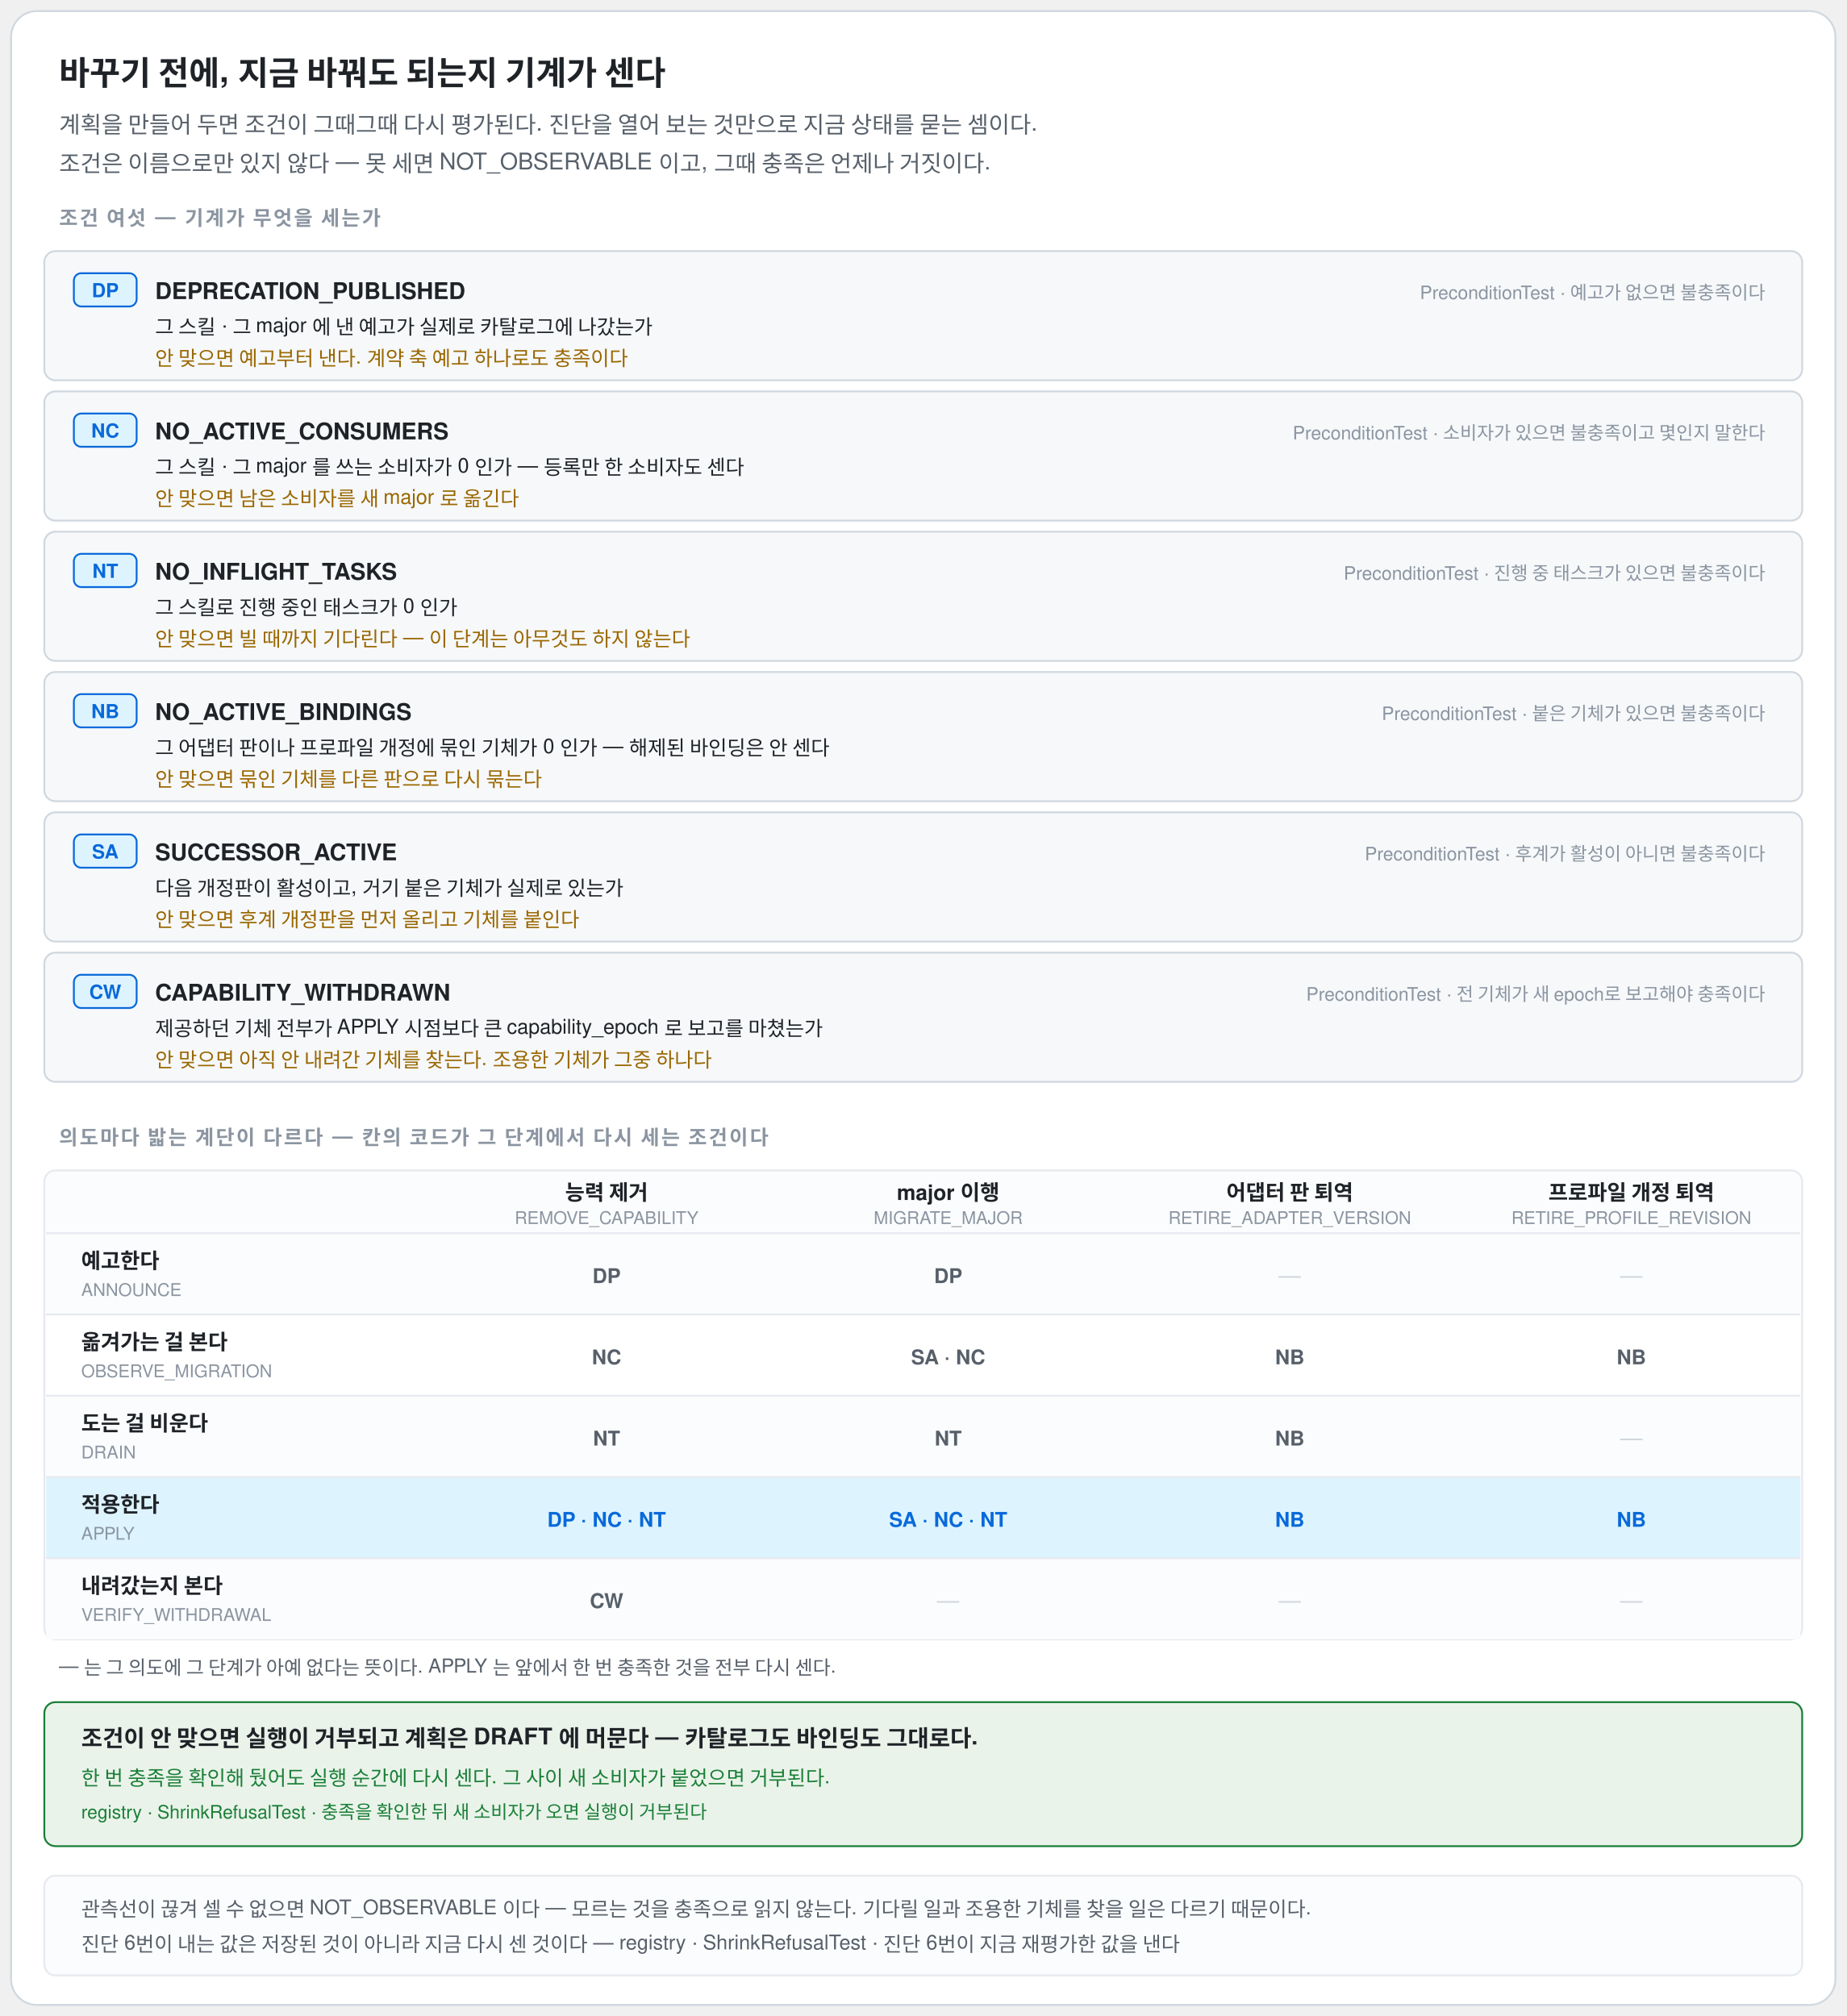
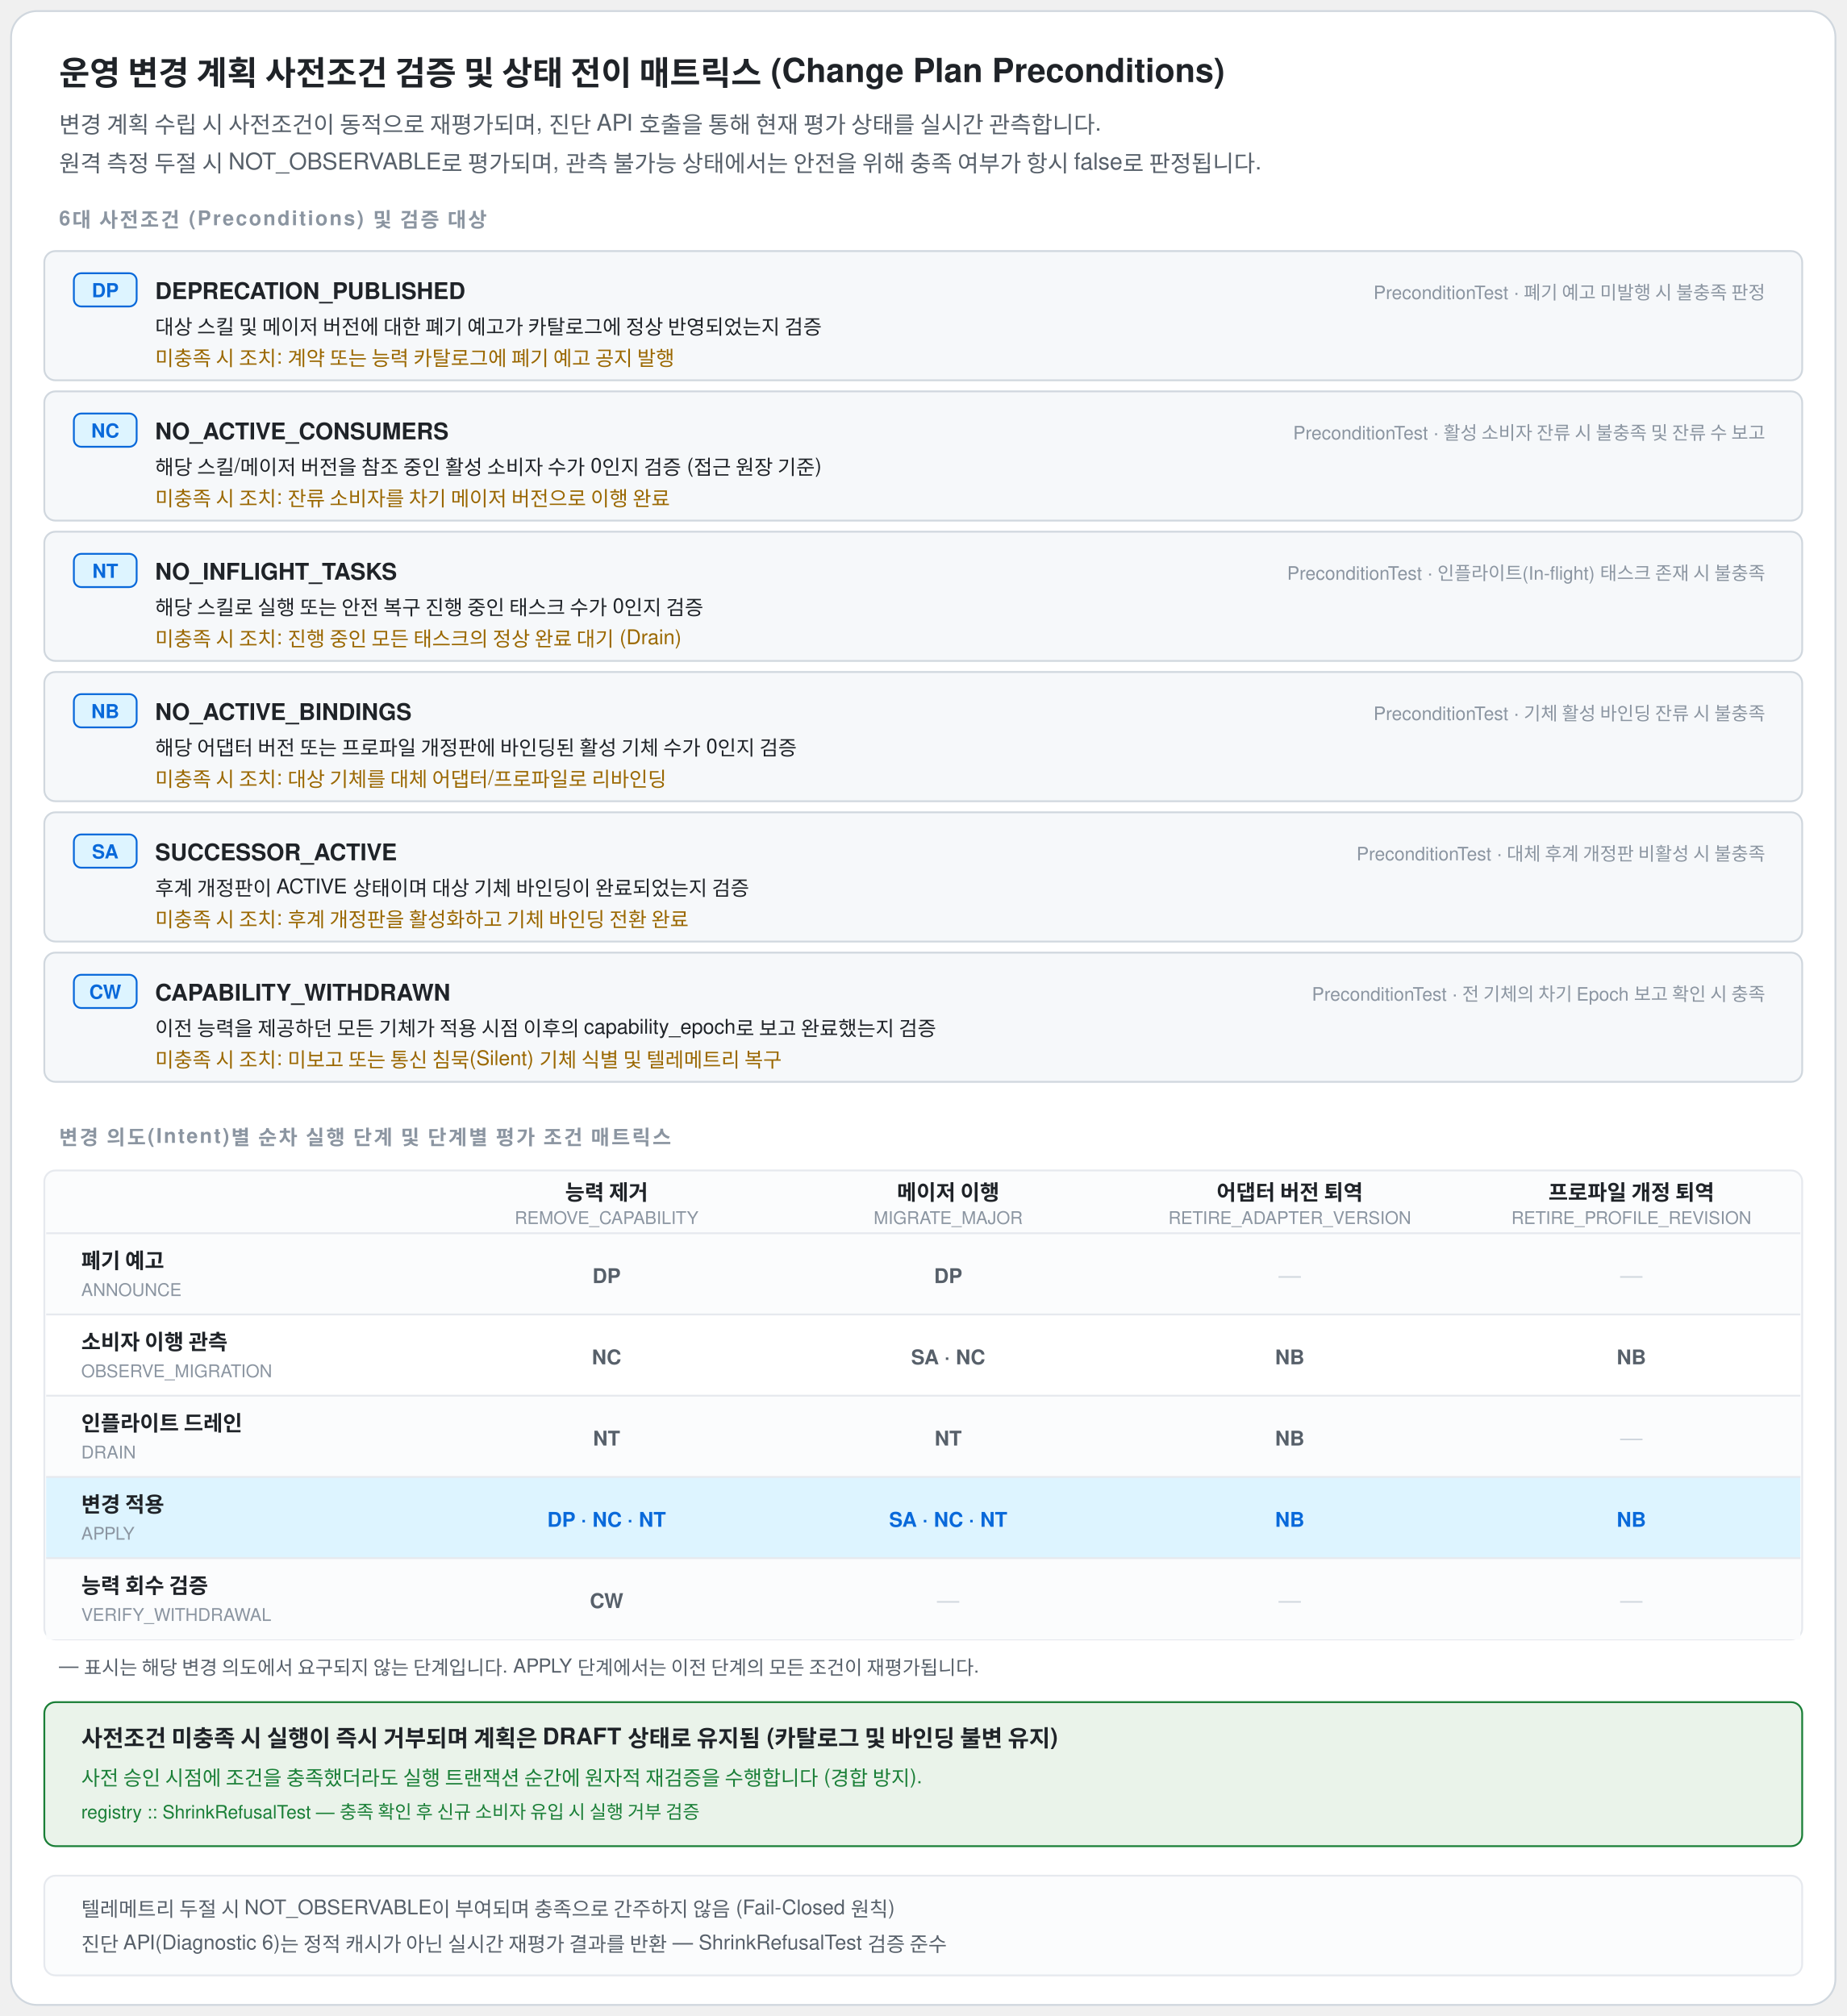
<svg xmlns="http://www.w3.org/2000/svg" width="1000" height="1092" viewBox="0 0 1000 1092" font-family="Malgun Gothic,Apple SD Gothic Neo,Noto Sans KR,Segoe UI,-apple-system,Helvetica,Arial,sans-serif">
  <rect x="6" y="6" width="988" height="1080" rx="14" fill="#ffffff" stroke="#d0d7de" />
-   <text x="32" y="46" font-size="18" font-weight="600" fill="#1f2328">바꾸기 전에, 지금 바꿔도 되는지 기계가 센다</text>
-   <text x="32" y="72" font-size="12.5" fill="#57606a">계획을 만들어 두면 조건이 그때그때 다시 평가된다. 진단을 열어 보는 것만으로 지금 상태를 묻는 셈이다.</text>
-   <text x="32" y="93" font-size="12.5" fill="#57606a">조건은 이름으로만 있지 않다 — 못 세면 NOT_OBSERVABLE 이고, 그때 충족은 언제나 거짓이다.</text>
-   <text x="32" y="122" font-size="11" font-weight="700" letter-spacing="1" fill="#8b95a1">조건 여섯 — 기계가 무엇을 세는가</text>
+   <text x="32" y="46" font-size="18" font-weight="600" fill="#1f2328">운영 변경 계획 사전조건 검증 및 상태 전이 매트릭스 (Change Plan Preconditions)</text>
+   <text x="32" y="72" font-size="12.5" fill="#57606a">변경 계획 수립 시 사전조건이 동적으로 재평가되며, 진단 API 호출을 통해 현재 평가 상태를 실시간 관측합니다.</text>
+   <text x="32" y="93" font-size="12.5" fill="#57606a">원격 측정 두절 시 NOT_OBSERVABLE로 평가되며, 관측 불가능 상태에서는 안전을 위해 충족 여부가 항시 false로 판정됩니다.</text>
+   <text x="32" y="122" font-size="11" font-weight="700" letter-spacing="1" fill="#8b95a1">6대 사전조건 (Preconditions) 및 검증 대상</text>
  <rect x="24" y="136" width="952" height="70" rx="6" fill="#f6f8fa" stroke="#d0d7de" />
  <rect x="40" y="148" width="34" height="18" rx="4" fill="#ddf4ff" stroke="#0969da" />
  <text x="57" y="161" font-size="10.5" font-weight="700" text-anchor="middle" fill="#0969da">DP</text>
  <text x="84" y="162" font-size="12.5" font-weight="600" fill="#1f2328">DEPRECATION_PUBLISHED</text>
-   <text x="956" y="162" font-size="10" text-anchor="end" fill="#8b95a1">PreconditionTest · 예고가 없으면 불충족이다</text>
-   <text x="84" y="181" font-size="11" fill="#1f2328">그 스킬 · 그 major 에 낸 예고가 실제로 카탈로그에 나갔는가</text>
-   <text x="84" y="198" font-size="11" fill="#9a6700">안 맞으면  예고부터 낸다. 계약 축 예고 하나로도 충족이다</text>
+   <text x="956" y="162" font-size="10" text-anchor="end" fill="#8b95a1">PreconditionTest · 폐기 예고 미발행 시 불충족 판정</text>
+   <text x="84" y="181" font-size="11" fill="#1f2328">대상 스킬 및 메이저 버전에 대한 폐기 예고가 카탈로그에 정상 반영되었는지 검증</text>
+   <text x="84" y="198" font-size="11" fill="#9a6700">미충족 시 조치: 계약 또는 능력 카탈로그에 폐기 예고 공지 발행</text>
  <rect x="24" y="212" width="952" height="70" rx="6" fill="#f6f8fa" stroke="#d0d7de" />
  <rect x="40" y="224" width="34" height="18" rx="4" fill="#ddf4ff" stroke="#0969da" />
  <text x="57" y="237" font-size="10.5" font-weight="700" text-anchor="middle" fill="#0969da">NC</text>
  <text x="84" y="238" font-size="12.5" font-weight="600" fill="#1f2328">NO_ACTIVE_CONSUMERS</text>
-   <text x="956" y="238" font-size="10" text-anchor="end" fill="#8b95a1">PreconditionTest · 소비자가 있으면 불충족이고 몇인지 말한다</text>
-   <text x="84" y="257" font-size="11" fill="#1f2328">그 스킬 · 그 major 를 쓰는 소비자가 0 인가 — 등록만 한 소비자도 센다</text>
-   <text x="84" y="274" font-size="11" fill="#9a6700">안 맞으면  남은 소비자를 새 major 로 옮긴다</text>
+   <text x="956" y="238" font-size="10" text-anchor="end" fill="#8b95a1">PreconditionTest · 활성 소비자 잔류 시 불충족 및 잔류 수 보고</text>
+   <text x="84" y="257" font-size="11" fill="#1f2328">해당 스킬/메이저 버전을 참조 중인 활성 소비자 수가 0인지 검증 (접근 원장 기준)</text>
+   <text x="84" y="274" font-size="11" fill="#9a6700">미충족 시 조치: 잔류 소비자를 차기 메이저 버전으로 이행 완료</text>
  <rect x="24" y="288" width="952" height="70" rx="6" fill="#f6f8fa" stroke="#d0d7de" />
  <rect x="40" y="300" width="34" height="18" rx="4" fill="#ddf4ff" stroke="#0969da" />
  <text x="57" y="313" font-size="10.5" font-weight="700" text-anchor="middle" fill="#0969da">NT</text>
  <text x="84" y="314" font-size="12.5" font-weight="600" fill="#1f2328">NO_INFLIGHT_TASKS</text>
-   <text x="956" y="314" font-size="10" text-anchor="end" fill="#8b95a1">PreconditionTest · 진행 중 태스크가 있으면 불충족이다</text>
-   <text x="84" y="333" font-size="11" fill="#1f2328">그 스킬로 진행 중인 태스크가 0 인가</text>
-   <text x="84" y="350" font-size="11" fill="#9a6700">안 맞으면  빌 때까지 기다린다 — 이 단계는 아무것도 하지 않는다</text>
+   <text x="956" y="314" font-size="10" text-anchor="end" fill="#8b95a1">PreconditionTest · 인플라이트(In-flight) 태스크 존재 시 불충족</text>
+   <text x="84" y="333" font-size="11" fill="#1f2328">해당 스킬로 실행 또는 안전 복구 진행 중인 태스크 수가 0인지 검증</text>
+   <text x="84" y="350" font-size="11" fill="#9a6700">미충족 시 조치: 진행 중인 모든 태스크의 정상 완료 대기 (Drain)</text>
  <rect x="24" y="364" width="952" height="70" rx="6" fill="#f6f8fa" stroke="#d0d7de" />
  <rect x="40" y="376" width="34" height="18" rx="4" fill="#ddf4ff" stroke="#0969da" />
  <text x="57" y="389" font-size="10.5" font-weight="700" text-anchor="middle" fill="#0969da">NB</text>
  <text x="84" y="390" font-size="12.5" font-weight="600" fill="#1f2328">NO_ACTIVE_BINDINGS</text>
-   <text x="956" y="390" font-size="10" text-anchor="end" fill="#8b95a1">PreconditionTest · 붙은 기체가 있으면 불충족이다</text>
-   <text x="84" y="409" font-size="11" fill="#1f2328">그 어댑터 판이나 프로파일 개정에 묶인 기체가 0 인가 — 해제된 바인딩은 안 센다</text>
-   <text x="84" y="426" font-size="11" fill="#9a6700">안 맞으면  묶인 기체를 다른 판으로 다시 묶는다</text>
+   <text x="956" y="390" font-size="10" text-anchor="end" fill="#8b95a1">PreconditionTest · 기체 활성 바인딩 잔류 시 불충족</text>
+   <text x="84" y="409" font-size="11" fill="#1f2328">해당 어댑터 버전 또는 프로파일 개정판에 바인딩된 활성 기체 수가 0인지 검증</text>
+   <text x="84" y="426" font-size="11" fill="#9a6700">미충족 시 조치: 대상 기체를 대체 어댑터/프로파일로 리바인딩</text>
  <rect x="24" y="440" width="952" height="70" rx="6" fill="#f6f8fa" stroke="#d0d7de" />
  <rect x="40" y="452" width="34" height="18" rx="4" fill="#ddf4ff" stroke="#0969da" />
  <text x="57" y="465" font-size="10.5" font-weight="700" text-anchor="middle" fill="#0969da">SA</text>
  <text x="84" y="466" font-size="12.5" font-weight="600" fill="#1f2328">SUCCESSOR_ACTIVE</text>
-   <text x="956" y="466" font-size="10" text-anchor="end" fill="#8b95a1">PreconditionTest · 후계가 활성이 아니면 불충족이다</text>
-   <text x="84" y="485" font-size="11" fill="#1f2328">다음 개정판이 활성이고, 거기 붙은 기체가 실제로 있는가</text>
-   <text x="84" y="502" font-size="11" fill="#9a6700">안 맞으면  후계 개정판을 먼저 올리고 기체를 붙인다</text>
+   <text x="956" y="466" font-size="10" text-anchor="end" fill="#8b95a1">PreconditionTest · 대체 후계 개정판 비활성 시 불충족</text>
+   <text x="84" y="485" font-size="11" fill="#1f2328">후계 개정판이 ACTIVE 상태이며 대상 기체 바인딩이 완료되었는지 검증</text>
+   <text x="84" y="502" font-size="11" fill="#9a6700">미충족 시 조치: 후계 개정판을 활성화하고 기체 바인딩 전환 완료</text>
  <rect x="24" y="516" width="952" height="70" rx="6" fill="#f6f8fa" stroke="#d0d7de" />
  <rect x="40" y="528" width="34" height="18" rx="4" fill="#ddf4ff" stroke="#0969da" />
  <text x="57" y="541" font-size="10.5" font-weight="700" text-anchor="middle" fill="#0969da">CW</text>
  <text x="84" y="542" font-size="12.5" font-weight="600" fill="#1f2328">CAPABILITY_WITHDRAWN</text>
-   <text x="956" y="542" font-size="10" text-anchor="end" fill="#8b95a1">PreconditionTest · 전 기체가 새 epoch로 보고해야 충족이다</text>
-   <text x="84" y="561" font-size="11" fill="#1f2328">제공하던 기체 전부가 APPLY 시점보다 큰 capability_epoch 로 보고를 마쳤는가</text>
-   <text x="84" y="578" font-size="11" fill="#9a6700">안 맞으면  아직 안 내려간 기체를 찾는다. 조용한 기체가 그중 하나다</text>
-   <text x="32" y="620" font-size="11" font-weight="700" letter-spacing="1" fill="#8b95a1">의도마다 밟는 계단이 다르다 — 칸의 코드가 그 단계에서 다시 세는 조건이다</text>
+   <text x="956" y="542" font-size="10" text-anchor="end" fill="#8b95a1">PreconditionTest · 전 기체의 차기 Epoch 보고 확인 시 충족</text>
+   <text x="84" y="561" font-size="11" fill="#1f2328">이전 능력을 제공하던 모든 기체가 적용 시점 이후의 capability_epoch로 보고 완료했는지 검증</text>
+   <text x="84" y="578" font-size="11" fill="#9a6700">미충족 시 조치: 미보고 또는 통신 침묵(Silent) 기체 식별 및 텔레메트리 복구</text>
+   <text x="32" y="620" font-size="11" font-weight="700" letter-spacing="1" fill="#8b95a1">변경 의도(Intent)별 순차 실행 단계 및 단계별 평가 조건 매트릭스</text>
  <rect x="24" y="634" width="952" height="254" rx="6" fill="#fbfcfd" stroke="#e6e9ee" />
  <text x="328.5" y="650" font-size="11.5" font-weight="600" text-anchor="middle" fill="#1f2328">능력 제거</text>
  <text x="328.5" y="663" font-size="9.5" text-anchor="middle" fill="#8b95a1">REMOVE_CAPABILITY</text>
-   <text x="513.5" y="650" font-size="11.5" font-weight="600" text-anchor="middle" fill="#1f2328">major 이행</text>
+   <text x="513.5" y="650" font-size="11.5" font-weight="600" text-anchor="middle" fill="#1f2328">메이저 이행</text>
  <text x="513.5" y="663" font-size="9.5" text-anchor="middle" fill="#8b95a1">MIGRATE_MAJOR</text>
-   <text x="698.5" y="650" font-size="11.5" font-weight="600" text-anchor="middle" fill="#1f2328">어댑터 판 퇴역</text>
+   <text x="698.5" y="650" font-size="11.5" font-weight="600" text-anchor="middle" fill="#1f2328">어댑터 버전 퇴역</text>
  <text x="698.5" y="663" font-size="9.5" text-anchor="middle" fill="#8b95a1">RETIRE_ADAPTER_VERSION</text>
  <text x="883.5" y="650" font-size="11.5" font-weight="600" text-anchor="middle" fill="#1f2328">프로파일 개정 퇴역</text>
  <text x="883.5" y="663" font-size="9.5" text-anchor="middle" fill="#8b95a1">RETIRE_PROFILE_REVISION</text>
  <rect x="25" y="668" width="950" height="44" rx="0" fill="#fbfcfd" />
  <line x1="25" y1="668" x2="975" y2="668" stroke="#e6e9ee" />
-   <text x="44" y="687" font-size="11.5" font-weight="600" fill="#1f2328">예고한다</text>
+   <text x="44" y="687" font-size="11.5" font-weight="600" fill="#1f2328">폐기 예고</text>
  <text x="44" y="702" font-size="9.5" fill="#8b95a1">ANNOUNCE</text>
  <text x="328.5" y="695" font-size="11" font-weight="600" text-anchor="middle" fill="#57606a">DP</text>
  <text x="513.5" y="695" font-size="11" font-weight="600" text-anchor="middle" fill="#57606a">DP</text>
  <text x="698.5" y="695" font-size="12" text-anchor="middle" fill="#d0d7de">—</text>
  <text x="883.5" y="695" font-size="12" text-anchor="middle" fill="#d0d7de">—</text>
  <rect x="25" y="712" width="950" height="44" rx="0" fill="#ffffff" />
  <line x1="25" y1="712" x2="975" y2="712" stroke="#e6e9ee" />
-   <text x="44" y="731" font-size="11.5" font-weight="600" fill="#1f2328">옮겨가는 걸 본다</text>
+   <text x="44" y="731" font-size="11.5" font-weight="600" fill="#1f2328">소비자 이행 관측</text>
  <text x="44" y="746" font-size="9.5" fill="#8b95a1">OBSERVE_MIGRATION</text>
  <text x="328.5" y="739" font-size="11" font-weight="600" text-anchor="middle" fill="#57606a">NC</text>
  <text x="513.5" y="739" font-size="11" font-weight="600" text-anchor="middle" fill="#57606a">SA · NC</text>
  <text x="698.5" y="739" font-size="11" font-weight="600" text-anchor="middle" fill="#57606a">NB</text>
  <text x="883.5" y="739" font-size="11" font-weight="600" text-anchor="middle" fill="#57606a">NB</text>
  <rect x="25" y="756" width="950" height="44" rx="0" fill="#fbfcfd" />
  <line x1="25" y1="756" x2="975" y2="756" stroke="#e6e9ee" />
-   <text x="44" y="775" font-size="11.5" font-weight="600" fill="#1f2328">도는 걸 비운다</text>
+   <text x="44" y="775" font-size="11.5" font-weight="600" fill="#1f2328">인플라이트 드레인</text>
  <text x="44" y="790" font-size="9.5" fill="#8b95a1">DRAIN</text>
  <text x="328.5" y="783" font-size="11" font-weight="600" text-anchor="middle" fill="#57606a">NT</text>
  <text x="513.5" y="783" font-size="11" font-weight="600" text-anchor="middle" fill="#57606a">NT</text>
  <text x="698.5" y="783" font-size="11" font-weight="600" text-anchor="middle" fill="#57606a">NB</text>
  <text x="883.5" y="783" font-size="12" text-anchor="middle" fill="#d0d7de">—</text>
  <rect x="25" y="800" width="950" height="44" rx="0" fill="#ddf4ff" />
  <line x1="25" y1="800" x2="975" y2="800" stroke="#e6e9ee" />
-   <text x="44" y="819" font-size="11.5" font-weight="600" fill="#1f2328">적용한다</text>
+   <text x="44" y="819" font-size="11.5" font-weight="600" fill="#1f2328">변경 적용</text>
  <text x="44" y="834" font-size="9.5" fill="#8b95a1">APPLY</text>
  <text x="328.5" y="827" font-size="11" font-weight="600" text-anchor="middle" fill="#0969da">DP · NC · NT</text>
  <text x="513.5" y="827" font-size="11" font-weight="600" text-anchor="middle" fill="#0969da">SA · NC · NT</text>
  <text x="698.5" y="827" font-size="11" font-weight="600" text-anchor="middle" fill="#0969da">NB</text>
  <text x="883.5" y="827" font-size="11" font-weight="600" text-anchor="middle" fill="#0969da">NB</text>
  <rect x="25" y="844" width="950" height="44" rx="0" fill="#fbfcfd" />
  <line x1="25" y1="844" x2="975" y2="844" stroke="#e6e9ee" />
-   <text x="44" y="863" font-size="11.5" font-weight="600" fill="#1f2328">내려갔는지 본다</text>
+   <text x="44" y="863" font-size="11.5" font-weight="600" fill="#1f2328">능력 회수 검증</text>
  <text x="44" y="878" font-size="9.5" fill="#8b95a1">VERIFY_WITHDRAWAL</text>
  <text x="328.5" y="871" font-size="11" font-weight="600" text-anchor="middle" fill="#57606a">CW</text>
  <text x="513.5" y="871" font-size="12" text-anchor="middle" fill="#d0d7de">—</text>
  <text x="698.5" y="871" font-size="12" text-anchor="middle" fill="#d0d7de">—</text>
  <text x="883.5" y="871" font-size="12" text-anchor="middle" fill="#d0d7de">—</text>
-   <text x="32" y="906" font-size="10.5" fill="#57606a">— 는 그 의도에 그 단계가 아예 없다는 뜻이다. APPLY 는 앞에서 한 번 충족한 것을 전부 다시 센다.</text>
+   <text x="32" y="906" font-size="10.5" fill="#57606a">— 표시는 해당 변경 의도에서 요구되지 않는 단계입니다. APPLY 단계에서는 이전 단계의 모든 조건이 재평가됩니다.</text>
  <rect x="24" y="922" width="952" height="78" rx="6" fill="#eaf3ea" stroke="#1a7f37" />
-   <text x="44" y="946" font-size="12.5" font-weight="600" fill="#1f2328">조건이 안 맞으면 실행이 거부되고 계획은 DRAFT 에 머문다 — 카탈로그도 바인딩도 그대로다.</text>
-   <text x="44" y="967" font-size="11" fill="#1a7f37">한 번 충족을 확인해 뒀어도 실행 순간에 다시 센다. 그 사이 새 소비자가 붙었으면 거부된다.</text>
-   <text x="44" y="985" font-size="10" fill="#1a7f37">registry · ShrinkRefusalTest · 충족을 확인한 뒤 새 소비자가 오면 실행이 거부된다</text>
+   <text x="44" y="946" font-size="12.5" font-weight="600" fill="#1f2328">사전조건 미충족 시 실행이 즉시 거부되며 계획은 DRAFT 상태로 유지됨 (카탈로그 및 바인딩 불변 유지)</text>
+   <text x="44" y="967" font-size="11" fill="#1a7f37">사전 승인 시점에 조건을 충족했더라도 실행 트랜잭션 순간에 원자적 재검증을 수행합니다 (경합 방지).</text>
+   <text x="44" y="985" font-size="10" fill="#1a7f37">registry :: ShrinkRefusalTest — 충족 확인 후 신규 소비자 유입 시 실행 거부 검증</text>
  <rect x="24" y="1016" width="952" height="54" rx="6" fill="#fbfcfd" stroke="#e6e9ee" />
-   <text x="44" y="1038" font-size="11" fill="#57606a">관측선이 끊겨 셀 수 없으면 NOT_OBSERVABLE 이다 — 모르는 것을 충족으로 읽지 않는다. 기다릴 일과 조용한 기체를 찾을 일은 다르기 때문이다.</text>
-   <text x="44" y="1057" font-size="11" fill="#57606a">진단 6번이 내는 값은 저장된 것이 아니라 지금 다시 센 것이다 — registry · ShrinkRefusalTest · 진단 6번이 지금 재평가한 값을 낸다</text>
+   <text x="44" y="1038" font-size="11" fill="#57606a">텔레메트리 두절 시 NOT_OBSERVABLE이 부여되며 충족으로 간주하지 않음 (Fail-Closed 원칙)</text>
+   <text x="44" y="1057" font-size="11" fill="#57606a">진단 API(Diagnostic 6)는 정적 캐시가 아닌 실시간 재평가 결과를 반환 — ShrinkRefusalTest 검증 준수</text>
</svg>
